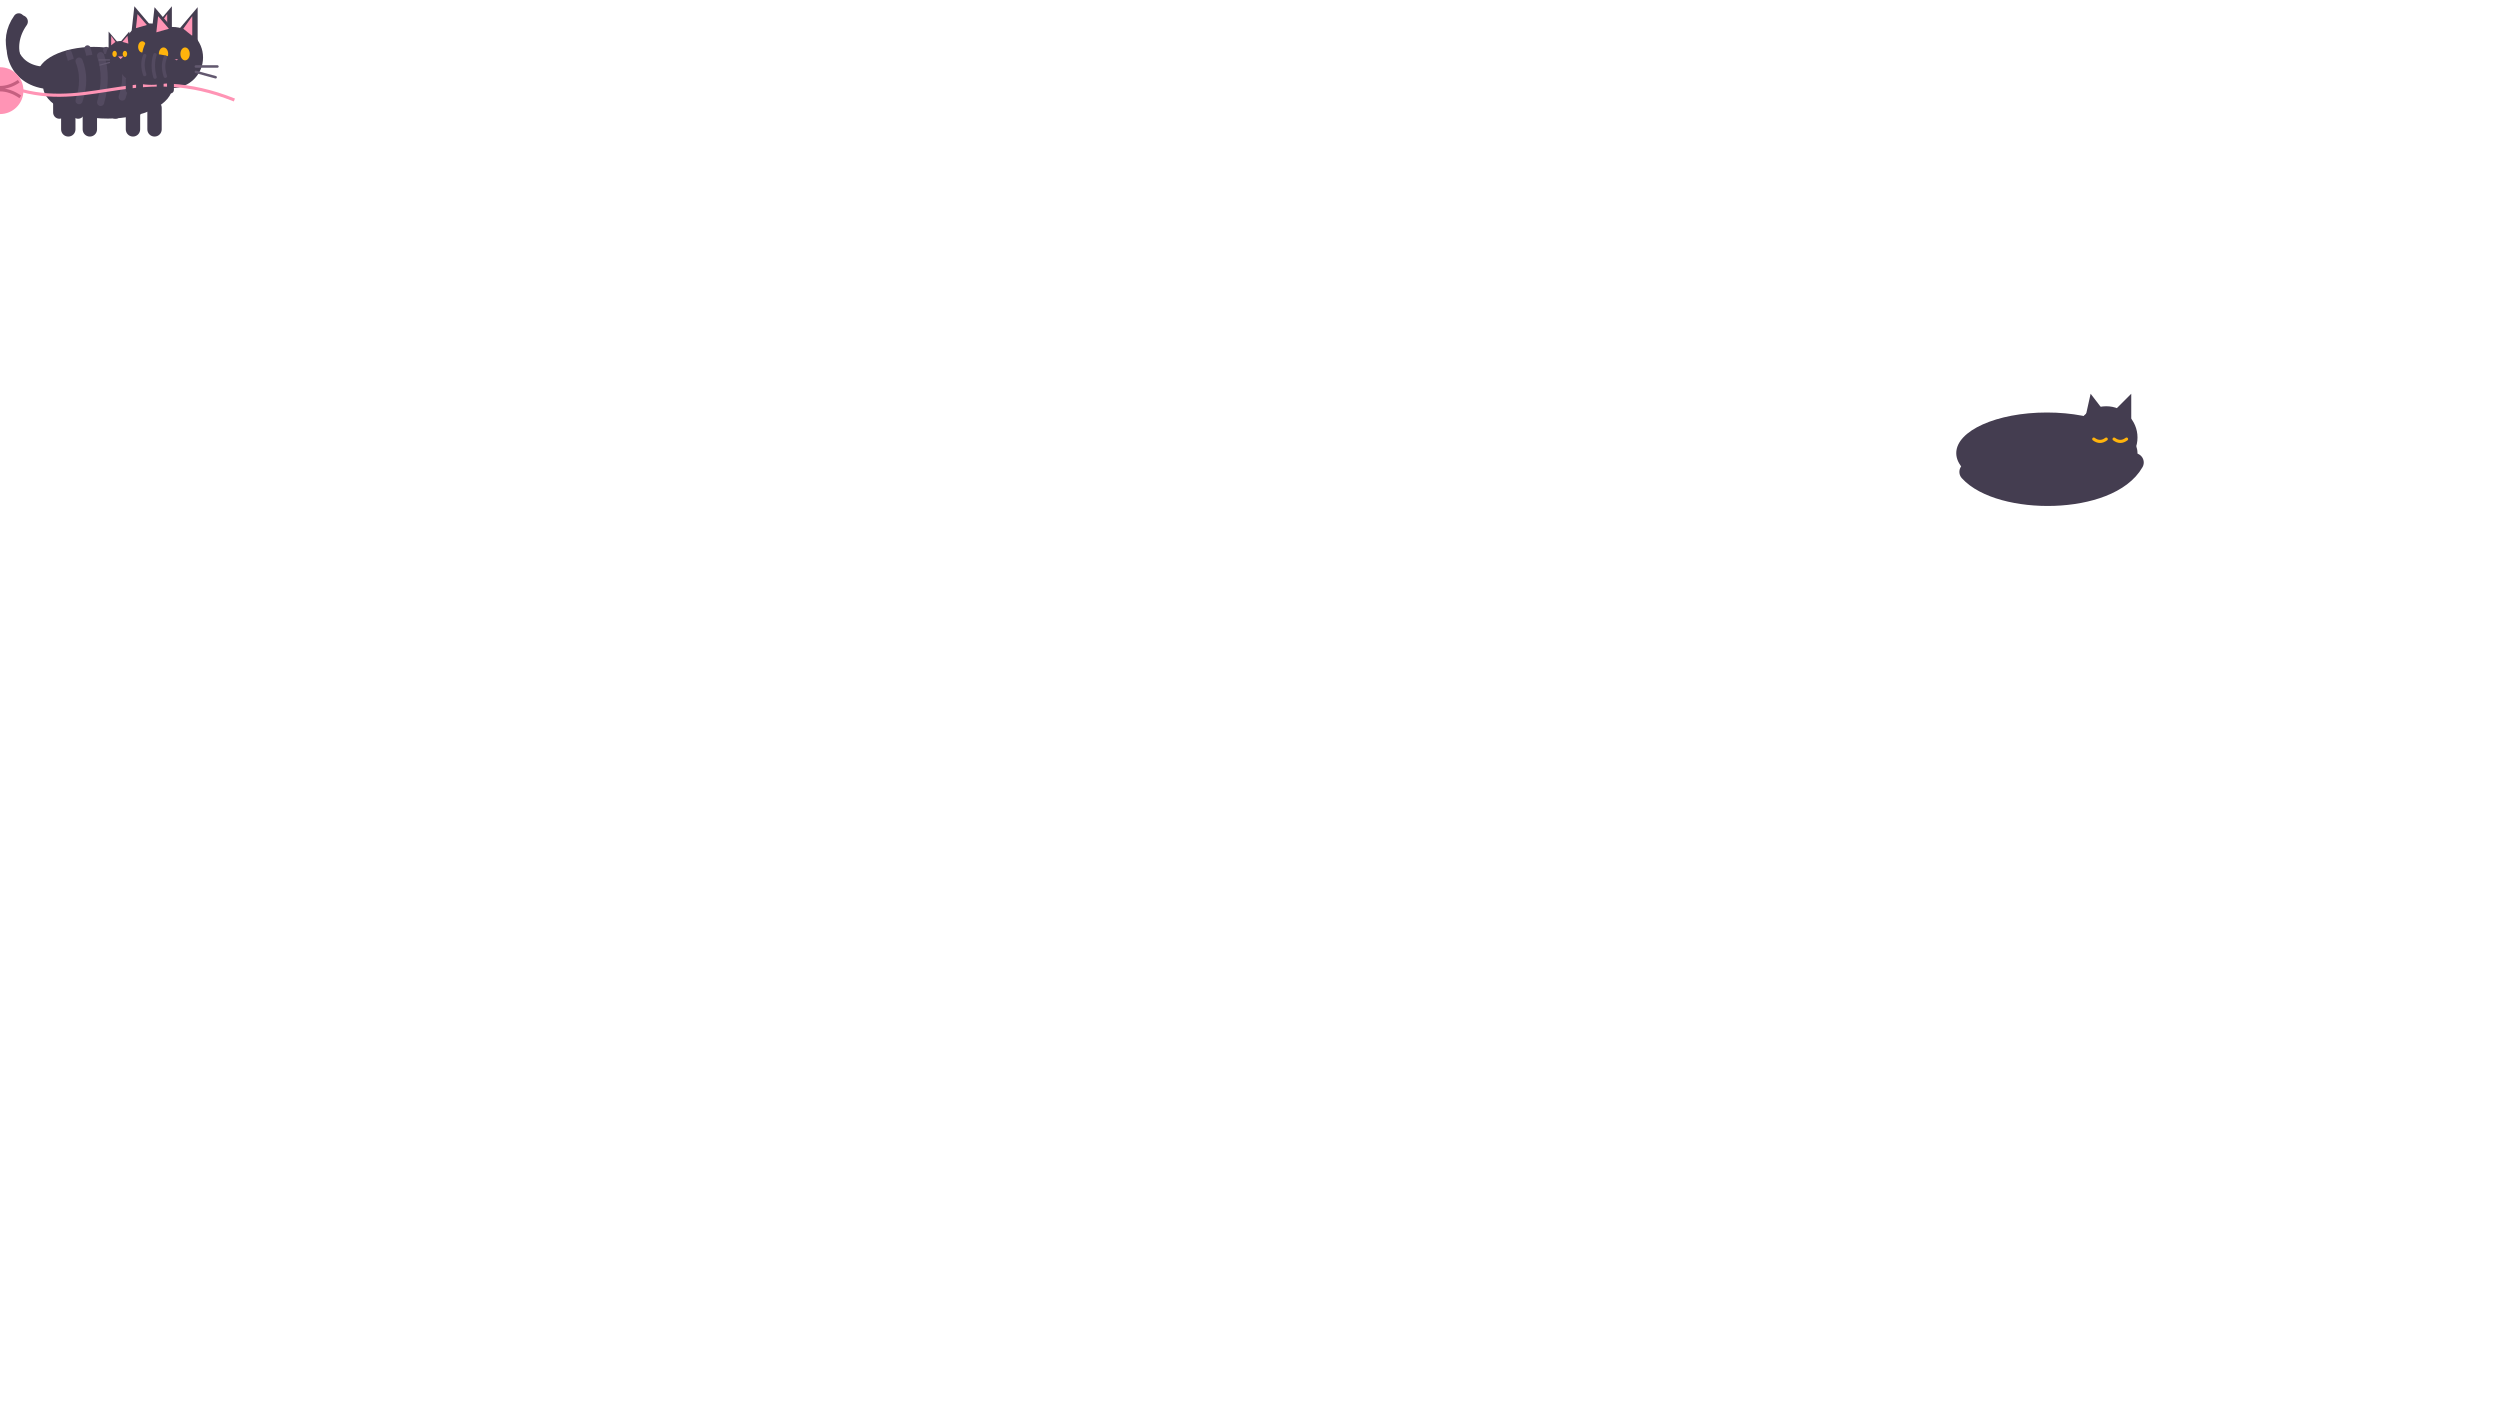
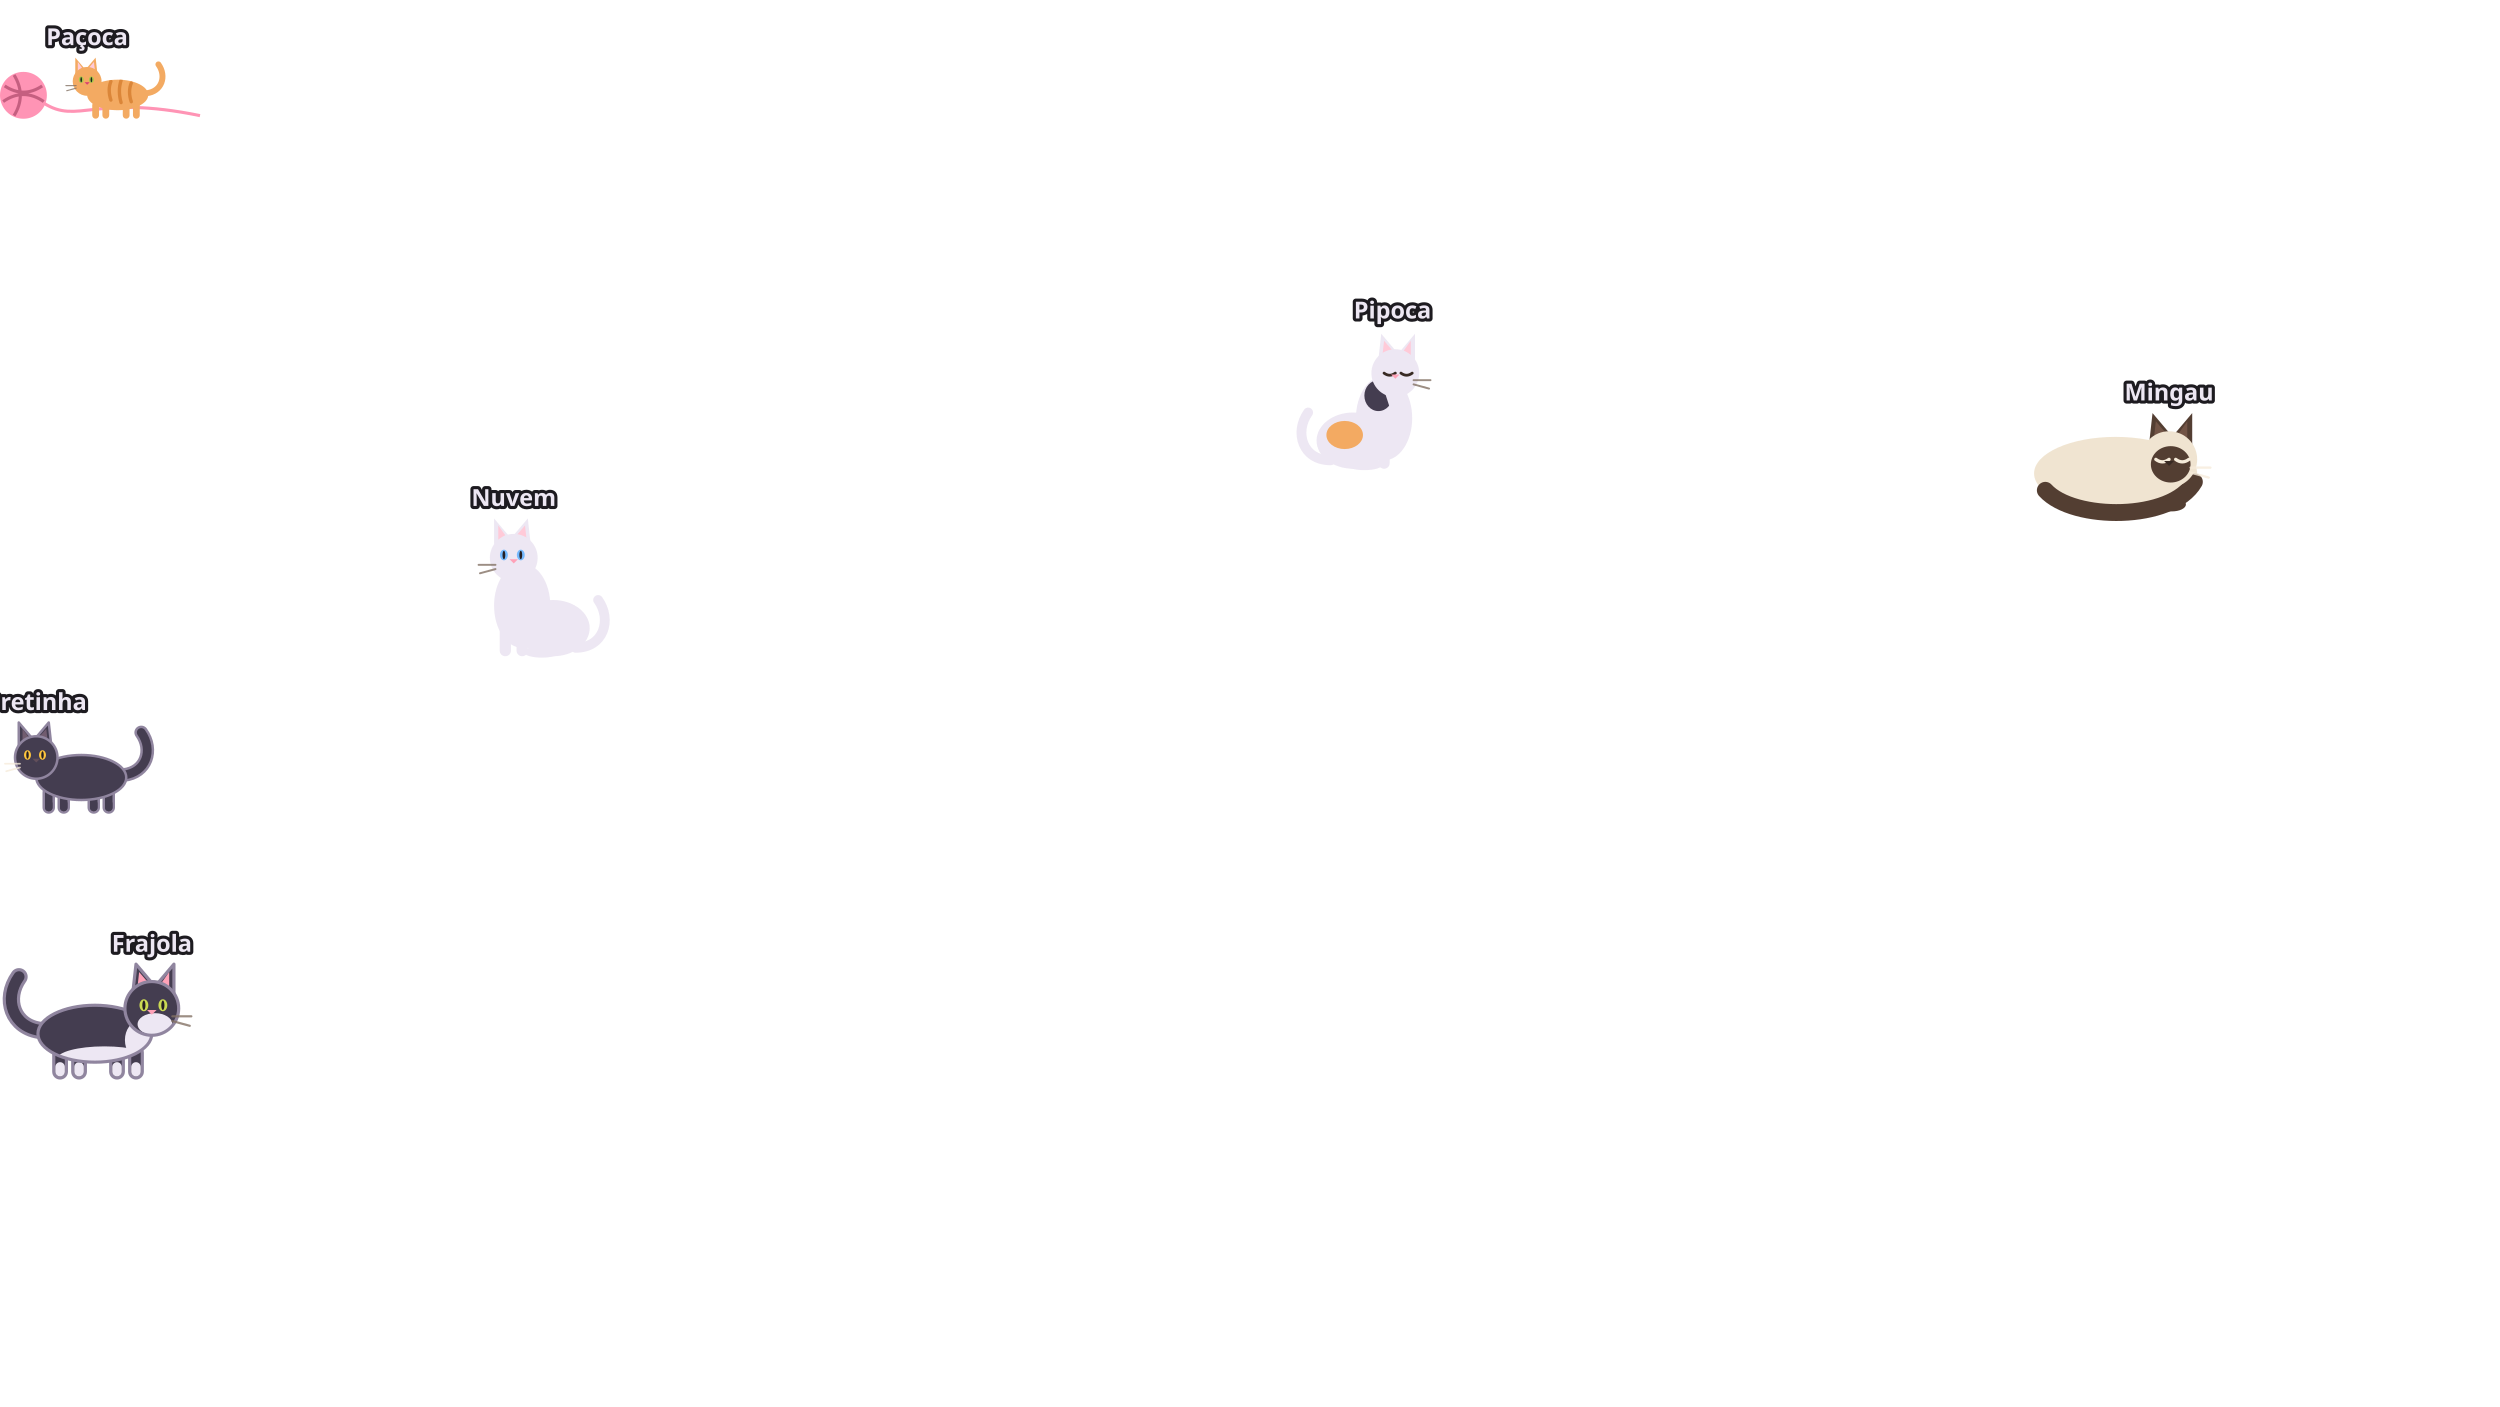
- <svg xmlns="http://www.w3.org/2000/svg" xmlns:xlink="http://www.w3.org/1999/xlink" viewBox="0 0 1600 900" preserveAspectRatio="xMidYMid slice">
+ <svg xmlns="http://www.w3.org/2000/svg" viewBox="0 0 1600 900" preserveAspectRatio="xMidYMid slice">
  <style>
+ 
  .leg { transform-box: fill-box; transform-origin: 50% 0; animation: step .42s ease-in-out infinite alternate; }
  .leg.b { animation-delay: -.42s; }
+   .run .leg { animation-duration: .26s; } .run .leg.b { animation-delay: -.26s; }
  .tail { transform-box: fill-box; transform-origin: 100% 100%; animation: wag 1.1s ease-in-out infinite alternate; }
+   .tail.slow { transform-origin: 100% 100%; animation-duration: 2.6s; }
  .blink { transform-box: fill-box; transform-origin: 50% 50%; animation: blink 5s infinite; }
-   .walk1 { animation: walk1 42s linear infinite; }
-   .walk2 { animation: walk2 57s linear infinite; animation-delay: -21s; }
-   .walk3 { animation: walk3 71s linear infinite; animation-delay: -45s; }
-   .chase { animation: chase 29s linear infinite; animation-delay: -9s; }
  .ball { transform-box: fill-box; transform-origin: 50% 50%; animation: roll .9s linear infinite; }
  .breathe { transform-box: fill-box; transform-origin: 50% 100%; animation: breathe 3.2s ease-in-out infinite; }
+   .lick-head { transform-box: fill-box; transform-origin: 30% 100%; animation: lick .55s ease-in-out infinite alternate; }
+   .lick-paw { animation: paw .55s ease-in-out infinite alternate; }
+   .eat { animation: eat .4s ease-in-out infinite alternate; }
+   .scratch { animation: scratch .3s ease-in-out infinite alternate; }
+   .scratch.b { animation-delay: -.3s; }
  .z { animation: z 4.5s ease-out infinite; opacity: 0; }
  .z2 { animation-delay: 1.5s; } .z3 { animation-delay: 3s; }
  @keyframes step { from { transform: rotate(-22deg); } to { transform: rotate(22deg); } }
  @keyframes wag { from { transform: rotate(-10deg); } to { transform: rotate(14deg); } }
  @keyframes blink { 0%, 94%, 100% { transform: scaleY(1); } 97% { transform: scaleY(.1); } }
-   @keyframes walk1 { from { transform: translate(-260px, 690px); } to { transform: translate(1860px, 690px); } }
-   @keyframes walk2 { from { transform: translate(1820px, 520px); } to { transform: translate(-220px, 520px); } }
-   @keyframes walk3 {
-     0% { transform: translate(-300px, 800px); }
-     38% { transform: translate(620px, 800px); }
-     52% { transform: translate(620px, 800px); }
-     100% { transform: translate(1900px, 800px); }
-   }
-   @keyframes chase { from { transform: translate(1800px, 610px); } to { transform: translate(-400px, 610px); } }
  @keyframes roll { to { transform: rotate(-360deg); } }
  @keyframes breathe { 0%, 100% { transform: scale(1, 1); } 50% { transform: scale(1.03, 1.06); } }
+   @keyframes lick { from { transform: rotate(4deg); } to { transform: rotate(14deg); } }
+   @keyframes eat { to { transform: translate(0, 3px); } }
+   @keyframes scratch { to { transform: translate(-3px, 7px); } }
+   @keyframes paw { from { transform: translate(0, 0); } to { transform: translate(0, -4px); } }
  @keyframes z { 0% { opacity: 0; transform: translate(0, 0) scale(.6); } 20% { opacity: 1; } 100% { opacity: 0; transform: translate(30px, -70px) scale(1.2); } }
+   .nome { font: 700 15px Fredoka, "Comic Sans MS", "Comic Neue", sans-serif; text-anchor: middle; paint-order: stroke; stroke-width: 4px; stroke-linejoin: round; }
+ 
+   .andar2 { animation: andar2 42s linear infinite; animation-delay: -15s; }
+   @keyframes andar2 { from { transform: translate(-227px, 0); } to { transform: translate(1700px, 0); } }
+   .andar4 { animation: andar4 57s linear infinite; animation-delay: -36s; }
+   @keyframes andar4 { from { transform: translate(1700px, 0); } to { transform: translate(-200px, 0); } }
+   .brincar3 { animation: brincar3 29s linear infinite; animation-delay: -9s; }
+   @keyframes brincar3 { from { transform: translate(1700px, 534px); } to { transform: translate(-248px, 534px); } }
</style>
-   <defs>
-     <g id="cat">
-       <path class="tail" d="M26 46 C 8 44, 2 26, 12 12" fill="none" stroke="#3b3347" stroke-width="7" stroke-linecap="round" />
-       <rect class="leg b" x="34" y="56" width="8" height="20" rx="4" fill="#3b3347" />
-       <rect class="leg" x="46" y="56" width="8" height="20" rx="4" fill="#3b3347" />
-       <rect class="leg" x="70" y="56" width="8" height="20" rx="4" fill="#3b3347" />
-       <rect class="leg b" x="82" y="56" width="8" height="20" rx="4" fill="#3b3347" />
-       <ellipse cx="60" cy="48" rx="36" ry="18" fill="#3b3347" />
-       <path d="M44 34 q4 10 0 22 M56 31 q4 12 0 26 M68 32 q4 10 0 22" stroke="#4a4158" stroke-width="4" fill="none" stroke-linecap="round" />
-       <circle cx="96" cy="32" r="17" fill="#3b3347" />
-       <path d="M84 22 L86 4 L97 17 Z M99 17 L110 4 L110 24 Z" fill="#3b3347" />
-       <path d="M87 18 L88 9 L94 16 Z M102 16 L107 9 L107 20 Z" fill="#ff8fb1" />
-       <g class="blink">
-         <ellipse cx="91" cy="30" rx="2.6" ry="3.6" fill="#ffb000" />
-         <ellipse cx="103" cy="30" rx="2.6" ry="3.6" fill="#ffb000" />
-       </g>
-       <path d="M96 36 l-3 -3 h6 z" fill="#ff8fb1" />
-       <path d="M109 37 h12 M109 40 l11 3" stroke="#5a5068" stroke-width="1.4" stroke-linecap="round" />
-     </g>
-     <g id="yarn">
-       <circle r="15" fill="#ff8fb1" />
-       <path d="M-12 -6 q12 8 24 0 M-13 4 q13 -9 26 0 M-6 -13 q8 13 0 26" stroke="#c2577a" stroke-width="2" fill="none" />
-     </g>
-   </defs>
  <g opacity=".95">
-     <g class="walk1">
-       <use xlink:href="#cat" />
-     </g>
-     <g class="walk2">
-       <g transform="scale(-.7, .7)">
-         <use xlink:href="#cat" />
-       </g>
-     </g>
-     <g class="walk3">
-       <g transform="scale(1.15)">
-         <use xlink:href="#cat" />
-       </g>
-     </g>
-     <g class="chase">
-       <g transform="translate(0, 58)">
-         <g class="ball">
-           <use xlink:href="#yarn" />
-         </g>
-       </g>
-       <path d="M14 58 C 60 70, 90 40, 150 64" stroke="#ff8fb1" stroke-width="2" fill="none" />
-       <g transform="translate(130, 18) scale(-.55, .55)">
-         <use xlink:href="#cat" />
-       </g>
-     </g>
-     <g transform="translate(1250, 250)">
+     <g transform="translate(1300.0 267.0) scale(0.900)">
      <g class="breathe">
-         <ellipse cx="60" cy="40" rx="58" ry="26" fill="#3b3347" />
-         <path d="M10 52 C 30 74, 100 74, 116 46" stroke="#3b3347" stroke-width="12" fill="none" stroke-linecap="round" />
-         <circle cx="98" cy="30" r="20" fill="#3b3347" />
-         <path d="M84 20 L88 2 L98 15 Z M102 14 L114 2 L114 24 Z" fill="#3b3347" />
-         <path d="M90 31 q4 3 8 0 M103 31 q4 3 8 0" stroke="#ffb000" stroke-width="2" fill="none" stroke-linecap="round" />
-       </g>
-       <text class="z" x="120" y="0" font-family="sans-serif" font-size="22" font-weight="700" fill="#ffb000">z</text>
-       <text class="z z2" x="128" y="-6" font-family="sans-serif" font-size="18" font-weight="700" fill="#ffb000">z</text>
-       <text class="z z3" x="136" y="-12" font-family="sans-serif" font-size="14" font-weight="700" fill="#ffb000">z</text>
+         <ellipse cx="60" cy="40" rx="58" ry="26" fill="#efe3cf" />
+         <g class="still">
+           <path d="M10 52 C 30 74, 100 74, 116 46" fill="none" stroke="#4b3428" stroke-width="12" stroke-linecap="round" />
+         </g>
+         <ellipse cx="100" cy="62" rx="10" ry="5" fill="#4b3428" />
+         <g transform="translate(98 30) scale(1.176)">
+           <path d="M-12 -10 L-10 -28 L1 -15 Z M3 -15 L14 -28 L14 -8 Z" fill="#4b3428" stroke-linejoin="round" />
+           <path d="M-9 -14 L-8 -23 L-2 -16 Z M6 -16 L11 -23 L11 -12 Z" fill="#6b4c3d" />
+           <circle r="17" fill="#efe3cf" />
+           <clipPath id="g1-c">
+             <circle r="17" />
+           </clipPath>
+           <g clip-path="url(#g1-c)">
+             <ellipse cx="1" cy="3" rx="12" ry="11" fill="#4b3428" />
+           </g>
+           <path d="M-8 0 q4 3 8 0 M4 0 q4 3 8 0" stroke="#f5ead8" stroke-width="2" fill="none" stroke-linecap="round" />
+           <path d="M0 4 l-3 -3 h6 z" fill="#2e1f18" />
+           <path d="M13 5 h12 M13 8 l11 3" stroke="#f5ead8" stroke-width="1.4" stroke-linecap="round" opacity=".8" />
+         </g>
+       </g>
+     </g>
+     <text class="z" x="1418.8" y="274.3" font-family="sans-serif" font-size="22" font-weight="700" fill="#ffb000">z</text>
+     <text class="z z2" x="1426.8" y="268.3" font-family="sans-serif" font-size="18" font-weight="700" fill="#ffb000">z</text>
+     <text class="z z3" x="1434.8" y="262.3" font-family="sans-serif" font-size="14" font-weight="700" fill="#ffb000">z</text>
+     <text class="nome" x="1388.2" y="256.3" fill="#ece6f2" stroke="#121015">Mingau</text>
+     <g transform="translate(390.0 331.8) scale(-0.900 0.900)">
+       <g class="tail slow">
+         <path d="M24 92 C 4 92, -2 72, 8 58" fill="none" stroke="#ece6f2" stroke-width="7" stroke-linecap="round" />
+       </g>
+       <ellipse cx="40" cy="78" rx="26" ry="20" fill="#ece6f2" />
+       <ellipse cx="48" cy="95" rx="13" ry="4" fill="#ece6f2" />
+       <ellipse cx="62" cy="62" rx="20" ry="30" fill="#ece6f2" />
+       <g>
+         <rect x="58" y="66" width="8" height="32" rx="4" fill="#ece6f2" />
+         <rect x="59" y="88" width="6" height="9" rx="3" fill="#ece6f2" />
+       </g>
+       <g>
+         <rect x="70" y="66" width="8" height="32" rx="4" fill="#ece6f2" />
+         <rect x="71" y="88" width="6" height="9" rx="3" fill="#ece6f2" />
+       </g>
+       <g transform="translate(68 28)">
+         <path d="M-12 -10 L-10 -28 L1 -15 Z M3 -15 L14 -28 L14 -8 Z" fill="#ece6f2" stroke-linejoin="round" />
+         <path d="M-9 -14 L-8 -23 L-2 -16 Z M6 -16 L11 -23 L11 -12 Z" fill="#ffc7d6" />
+         <circle r="17" fill="#ece6f2" />
+         <g class="blink">
+           <ellipse cx="-5" cy="-2" rx="2.8" ry="3.8" fill="#6fb7ff" />
+           <ellipse cx="7" cy="-2" rx="2.8" ry="3.8" fill="#6fb7ff" />
+           <ellipse cx="-5" cy="-2" rx="1" ry="3" fill="#1a1418" />
+           <ellipse cx="7" cy="-2" rx="1" ry="3" fill="#1a1418" />
+         </g>
+         <path d="M0 4 l-3 -3 h6 z" fill="#ff9db5" />
+         <path d="M13 5 h12 M13 8 l11 3" stroke="#7d6a5c" stroke-width="1.4" stroke-linecap="round" opacity=".8" />
+       </g>
+     </g>
+     <text class="nome" x="328.8" y="323.8" fill="#ece6f2" stroke="#121015">Nuvem</text>
+     <g transform="translate(830.0 211.8) scale(0.900)">
+       <g class="tail slow">
+         <path d="M24 92 C 4 92, -2 72, 8 58" fill="none" stroke="#ece6f2" stroke-width="7" stroke-linecap="round" />
+       </g>
+       <ellipse cx="40" cy="78" rx="26" ry="20" fill="#ece6f2" />
+       <ellipse cx="48" cy="95" rx="13" ry="4" fill="#ece6f2" />
+       <ellipse cx="62" cy="62" rx="20" ry="30" fill="#ece6f2" />
+       <clipPath id="g6">
+         <ellipse cx="40" cy="78" rx="26" ry="20" />
+         <ellipse cx="62" cy="62" rx="20" ry="30" />
+       </clipPath>
+       <g clip-path="url(#g6)">
+         <ellipse cx="34" cy="74" rx="13" ry="10" fill="#f2a65a" />
+         <ellipse cx="58" cy="46" rx="10" ry="11" fill="#3b3347" />
+       </g>
+       <g>
+         <rect x="58" y="66" width="8" height="32" rx="4" fill="#ece6f2" />
+         <rect x="59" y="88" width="6" height="9" rx="3" fill="#ece6f2" />
+       </g>
+       <g class="lick-paw">
+         <g transform="rotate(-18 74 66)">
+           <g>
+             <rect x="70" y="36" width="8" height="32" rx="4" fill="#ece6f2" />
+             <rect x="71" y="37" width="6" height="9" rx="3" fill="#ece6f2" />
+           </g>
+         </g>
+       </g>
+       <g class="lick-head">
+         <g transform="translate(70 30)">
+           <path d="M-12 -10 L-10 -28 L1 -15 Z M3 -15 L14 -28 L14 -8 Z" fill="#ece6f2" stroke-linejoin="round" />
+           <path d="M-9 -14 L-8 -23 L-2 -16 Z M6 -16 L11 -23 L11 -12 Z" fill="#ffc7d6" />
+           <circle r="17" fill="#ece6f2" />
+           <path d="M-8 0 q4 3 8 0 M4 0 q4 3 8 0" stroke="#2e1f18" stroke-width="2" fill="none" stroke-linecap="round" />
+           <path d="M0 4 l-3 -3 h6 z" fill="#ff9db5" />
+           <path d="M13 5 h12 M13 8 l11 3" stroke="#7d6a5c" stroke-width="1.4" stroke-linecap="round" opacity=".8" />
+         </g>
+       </g>
+     </g>
+     <text class="nome" x="891.2" y="203.8" fill="#ece6f2" stroke="#121015">Pipoca</text>
+     <g class="andar2">
+       <g transform="translate(0.0 613.0) scale(1.012)">
+         <g class="tail">
+           <path d="M26 46 C 8 44, 2 26, 12 12" fill="none" stroke="#8a7f9a" stroke-width="11" stroke-linecap="round" />
+           <path d="M26 46 C 8 44, 2 26, 12 12" fill="none" stroke="#3b3347" stroke-width="7" stroke-linecap="round" />
+         </g>
+         <g class="leg b">
+           <rect x="34" y="56" width="8" height="20" rx="4" fill="#3b3347" stroke="#8a7f9a" stroke-width="2" />
+           <rect x="35" y="66" width="6" height="9" rx="3" fill="#ece6f2" />
+         </g>
+         <g class="leg">
+           <rect x="46" y="56" width="8" height="20" rx="4" fill="#3b3347" stroke="#8a7f9a" stroke-width="2" />
+           <rect x="47" y="66" width="6" height="9" rx="3" fill="#ece6f2" />
+         </g>
+         <g class="leg">
+           <rect x="70" y="56" width="8" height="20" rx="4" fill="#3b3347" stroke="#8a7f9a" stroke-width="2" />
+           <rect x="71" y="66" width="6" height="9" rx="3" fill="#ece6f2" />
+         </g>
+         <g class="leg b">
+           <rect x="82" y="56" width="8" height="20" rx="4" fill="#3b3347" stroke="#8a7f9a" stroke-width="2" />
+           <rect x="83" y="66" width="6" height="9" rx="3" fill="#ece6f2" />
+         </g>
+         <ellipse cx="60" cy="48" rx="36" ry="18" fill="#3b3347" />
+         <clipPath id="g2">
+           <ellipse cx="60" cy="48" rx="36" ry="18" />
+         </clipPath>
+         <g clip-path="url(#g2)">
+           <ellipse cx="66" cy="64" rx="30" ry="8" fill="#ece6f2" />
+           <ellipse cx="88" cy="52" rx="9" ry="12" fill="#ece6f2" />
+         </g>
+         <ellipse cx="60" cy="48" rx="36" ry="18" fill="none" stroke="#8a7f9a" stroke-width="2" />
+         <g transform="translate(96 32)">
+           <path d="M-12 -10 L-10 -28 L1 -15 Z M3 -15 L14 -28 L14 -8 Z" fill="#3b3347" stroke="#8a7f9a" stroke-width="2" stroke-linejoin="round" />
+           <path d="M-9 -14 L-8 -23 L-2 -16 Z M6 -16 L11 -23 L11 -12 Z" fill="#ff9db5" />
+           <circle r="17" fill="#3b3347" />
+           <clipPath id="g2-c">
+             <circle r="17" />
+           </clipPath>
+           <g clip-path="url(#g2-c)">
+             <ellipse cx="2" cy="10" rx="11" ry="7" fill="#ece6f2" />
+           </g>
+           <circle r="17" fill="none" stroke="#8a7f9a" stroke-width="2" />
+           <g class="blink">
+             <ellipse cx="-5" cy="-2" rx="2.8" ry="3.8" fill="#c8d84a" />
+             <ellipse cx="7" cy="-2" rx="2.8" ry="3.8" fill="#c8d84a" />
+             <ellipse cx="-5" cy="-2" rx="1" ry="3" fill="#1a1418" />
+             <ellipse cx="7" cy="-2" rx="1" ry="3" fill="#1a1418" />
+           </g>
+           <path d="M0 4 l-3 -3 h6 z" fill="#ff9db5" />
+           <path d="M13 5 h12 M13 8 l11 3" stroke="#7d6a5c" stroke-width="1.4" stroke-linecap="round" opacity=".8" />
+         </g>
+       </g>
+       <text class="nome" x="97.2" y="609.1" fill="#ece6f2" stroke="#121015">Frajola</text>
+     </g>
+     <g class="andar4">
+       <g transform="translate(100.0 459.2) scale(-0.800 0.800)">
+         <g class="tail">
+           <path d="M26 46 C 8 44, 2 26, 12 12" fill="none" stroke="#8a7f9a" stroke-width="11" stroke-linecap="round" />
+           <path d="M26 46 C 8 44, 2 26, 12 12" fill="none" stroke="#3b3347" stroke-width="7" stroke-linecap="round" />
+         </g>
+         <g class="leg b">
+           <rect x="34" y="56" width="8" height="20" rx="4" fill="#3b3347" stroke="#8a7f9a" stroke-width="2" />
+           <rect x="35" y="66" width="6" height="9" rx="3" fill="#3b3347" />
+         </g>
+         <g class="leg">
+           <rect x="46" y="56" width="8" height="20" rx="4" fill="#3b3347" stroke="#8a7f9a" stroke-width="2" />
+           <rect x="47" y="66" width="6" height="9" rx="3" fill="#3b3347" />
+         </g>
+         <g class="leg">
+           <rect x="70" y="56" width="8" height="20" rx="4" fill="#3b3347" stroke="#8a7f9a" stroke-width="2" />
+           <rect x="71" y="66" width="6" height="9" rx="3" fill="#3b3347" />
+         </g>
+         <g class="leg b">
+           <rect x="82" y="56" width="8" height="20" rx="4" fill="#3b3347" stroke="#8a7f9a" stroke-width="2" />
+           <rect x="83" y="66" width="6" height="9" rx="3" fill="#3b3347" />
+         </g>
+         <ellipse cx="60" cy="48" rx="36" ry="18" fill="#3b3347" />
+         <ellipse cx="60" cy="48" rx="36" ry="18" fill="none" stroke="#8a7f9a" stroke-width="2" />
+         <g transform="translate(96 32)">
+           <path d="M-12 -10 L-10 -28 L1 -15 Z M3 -15 L14 -28 L14 -8 Z" fill="#3b3347" stroke="#8a7f9a" stroke-width="2" stroke-linejoin="round" />
+           <path d="M-9 -14 L-8 -23 L-2 -16 Z M6 -16 L11 -23 L11 -12 Z" fill="#6a5468" />
+           <circle r="17" fill="#3b3347" />
+           <circle r="17" fill="none" stroke="#8a7f9a" stroke-width="2" />
+           <g class="blink">
+             <ellipse cx="-5" cy="-2" rx="2.8" ry="3.8" fill="#ffc233" />
+             <ellipse cx="7" cy="-2" rx="2.8" ry="3.8" fill="#ffc233" />
+             <ellipse cx="-5" cy="-2" rx="1" ry="3" fill="#1a1418" />
+             <ellipse cx="7" cy="-2" rx="1" ry="3" fill="#1a1418" />
+           </g>
+           <path d="M0 4 l-3 -3 h6 z" fill="#5a4652" />
+           <path d="M13 5 h12 M13 8 l11 3" stroke="#f5ead8" stroke-width="1.4" stroke-linecap="round" opacity=".8" />
+         </g>
+       </g>
+       <text class="nome" x="23.2" y="454.4" fill="#ece6f2" stroke="#121015">Pretinha</text>
+     </g>
+     <g class="brincar3">
+       <g class="run">
+         <path d="M28 66 C 50 80, 60 60, 128 74" stroke="#ff8fb1" stroke-width="2" fill="none" />
+         <g transform="translate(15 61)">
+           <g class="ball">
+             <circle r="15" fill="#ff8fb1" />
+             <path d="M-12 -6 q12 8 24 0 M-13 4 q13 -9 26 0 M-6 -13 q8 13 0 26" stroke="#c2577a" stroke-width="2" fill="none" />
+           </g>
+         </g>
+         <g transform="translate(107.9 34.7) scale(-0.543 0.543)">
+           <g class="tail">
+             <path d="M26 46 C 8 44, 2 26, 12 12" fill="none" stroke="#f2a65a" stroke-width="7" stroke-linecap="round" />
+           </g>
+           <g class="leg b">
+             <rect x="34" y="56" width="8" height="20" rx="4" fill="#f2a65a" />
+             <rect x="35" y="66" width="6" height="9" rx="3" fill="#f2a65a" />
+           </g>
+           <g class="leg">
+             <rect x="46" y="56" width="8" height="20" rx="4" fill="#f2a65a" />
+             <rect x="47" y="66" width="6" height="9" rx="3" fill="#f2a65a" />
+           </g>
+           <g class="leg">
+             <rect x="70" y="56" width="8" height="20" rx="4" fill="#f2a65a" />
+             <rect x="71" y="66" width="6" height="9" rx="3" fill="#f2a65a" />
+           </g>
+           <g class="leg b">
+             <rect x="82" y="56" width="8" height="20" rx="4" fill="#f2a65a" />
+             <rect x="83" y="66" width="6" height="9" rx="3" fill="#f2a65a" />
+           </g>
+           <ellipse cx="60" cy="48" rx="36" ry="18" fill="#f2a65a" />
+           <clipPath id="g3">
+             <ellipse cx="60" cy="48" rx="36" ry="18" />
+           </clipPath>
+           <g clip-path="url(#g3)">
+             <path d="M44 34 q4 10 0 22 M56 31 q4 12 0 26 M68 32 q4 10 0 22" stroke="#d9802f" stroke-width="4" fill="none" stroke-linecap="round" />
+           </g>
+           <g transform="translate(96 32)">
+             <path d="M-12 -10 L-10 -28 L1 -15 Z M3 -15 L14 -28 L14 -8 Z" fill="#f2a65a" stroke-linejoin="round" />
+             <path d="M-9 -14 L-8 -23 L-2 -16 Z M6 -16 L11 -23 L11 -12 Z" fill="#ffc7d6" />
+             <circle r="17" fill="#f2a65a" />
+             <g class="blink">
+               <ellipse cx="-5" cy="-2" rx="2.8" ry="3.8" fill="#9bc53d" />
+               <ellipse cx="7" cy="-2" rx="2.8" ry="3.8" fill="#9bc53d" />
+               <ellipse cx="-5" cy="-2" rx="1" ry="3" fill="#1a1418" />
+               <ellipse cx="7" cy="-2" rx="1" ry="3" fill="#1a1418" />
+             </g>
+             <path d="M0 4 l-3 -3 h6 z" fill="#d6336c" />
+             <path d="M13 5 h12 M13 8 l11 3" stroke="#7d6a5c" stroke-width="1.4" stroke-linecap="round" opacity=".8" />
+           </g>
+         </g>
+       </g>
+       <text class="nome" x="55.7" y="28.9" fill="#ece6f2" stroke="#121015">Paçoca</text>
    </g>
  </g>
</svg>
